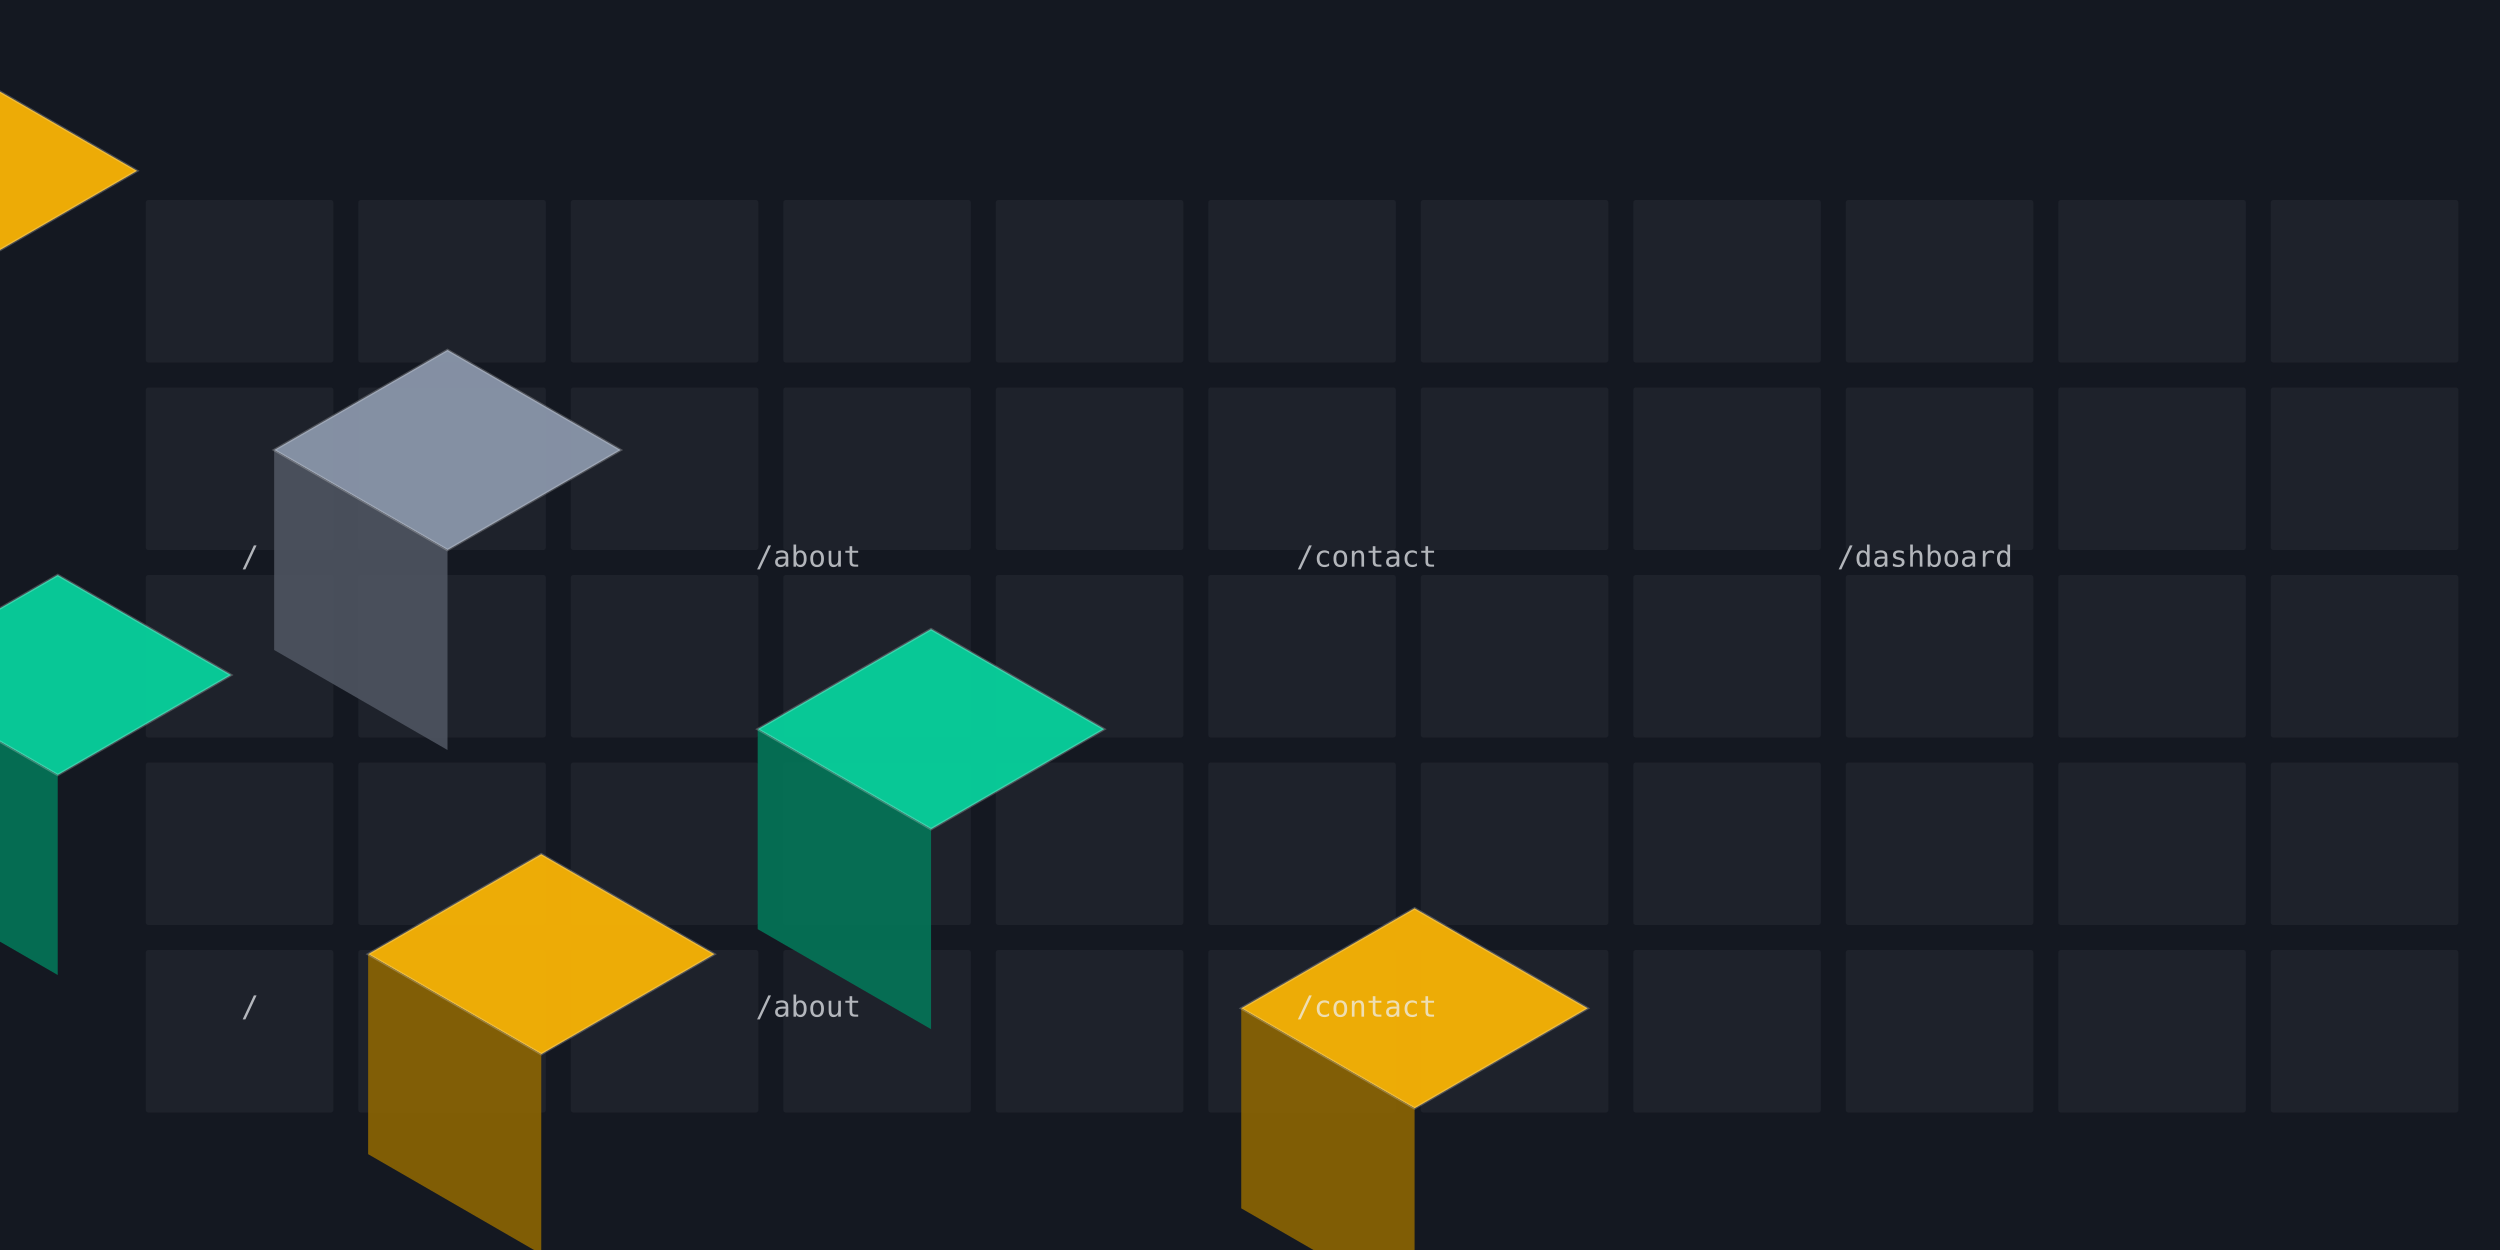
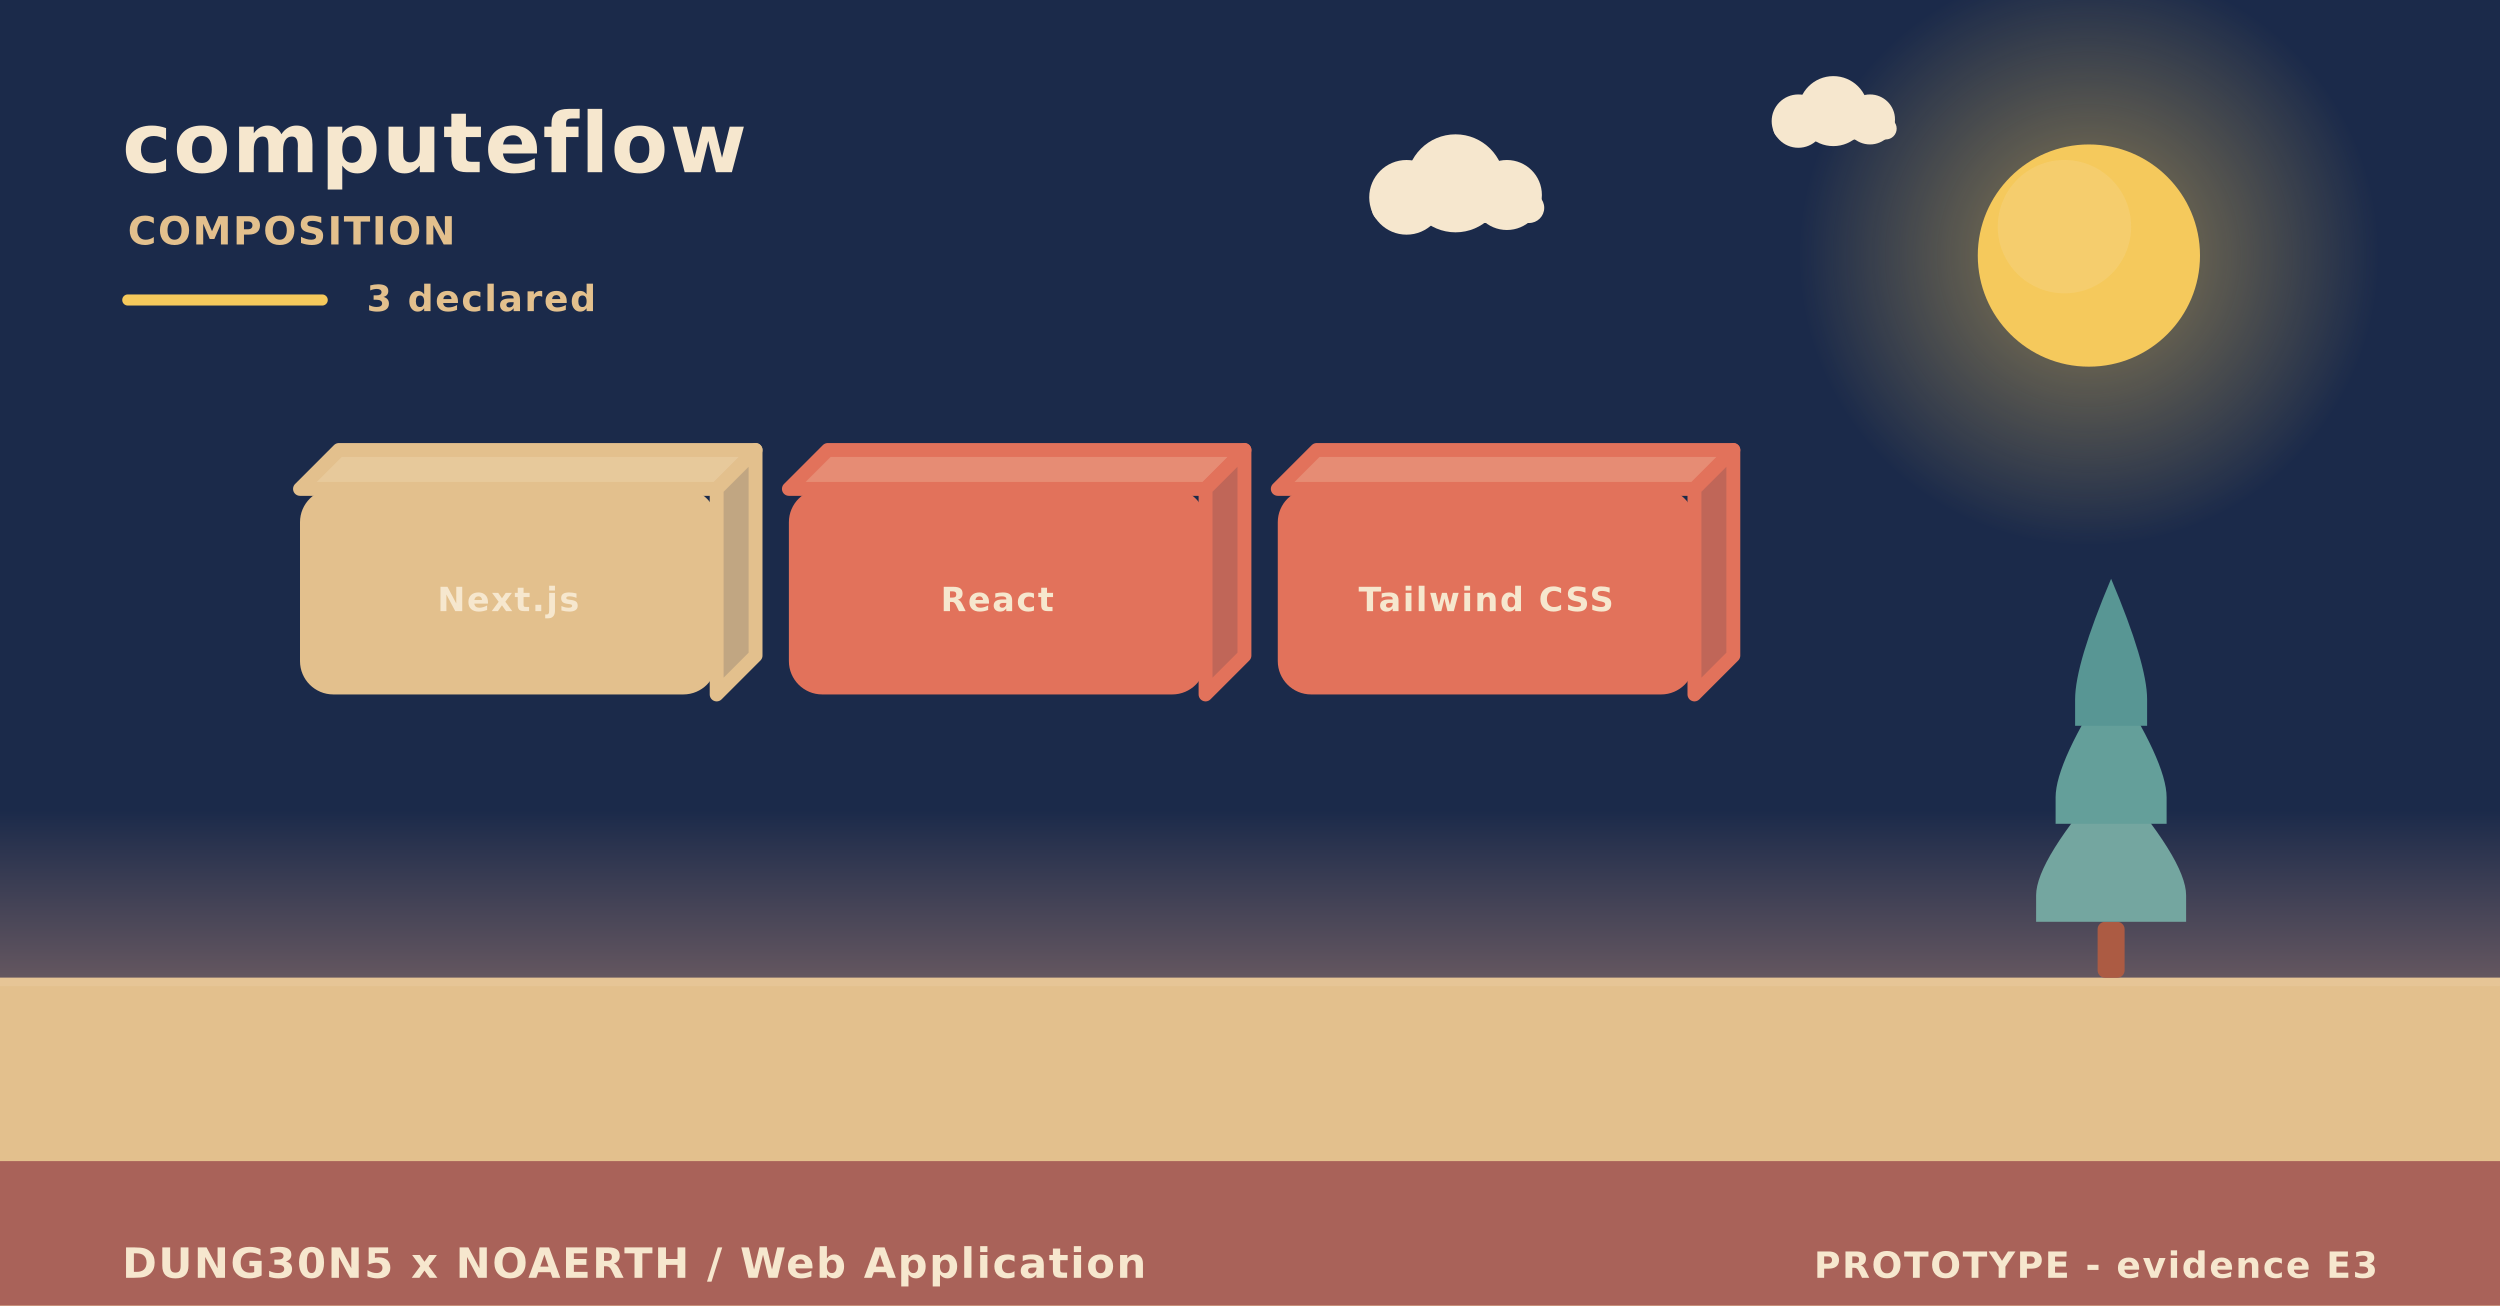
- <svg xmlns="http://www.w3.org/2000/svg" viewBox="0 0 1200 600" width="1200" height="600" role="img" aria-label="computeflow component map">
-   <rect width="1200" height="600" fill="#141821" />
-   <defs>
-     <linearGradient id="gc" x1="0" y1="0" x2="1" y2="1">
-       <stop offset="0%" stop-color="#ffb703" />
-       <stop offset="100%" stop-color="#8d99ae" />
-     </linearGradient>
-   </defs>
-   <rect x="70.00" y="96.00" width="90.00" height="78.00" rx="1.20" fill="#eef1f6" opacity="0.05" />
-   <rect x="172.00" y="96.00" width="90.00" height="78.00" rx="1.20" fill="#eef1f6" opacity="0.05" />
-   <rect x="274.00" y="96.00" width="90.00" height="78.00" rx="1.20" fill="#eef1f6" opacity="0.05" />
-   <rect x="376.00" y="96.00" width="90.00" height="78.00" rx="1.20" fill="#eef1f6" opacity="0.05" />
-   <rect x="478.00" y="96.00" width="90.00" height="78.00" rx="1.20" fill="#eef1f6" opacity="0.05" />
-   <rect x="580.00" y="96.00" width="90.00" height="78.00" rx="1.20" fill="#eef1f6" opacity="0.05" />
-   <rect x="682.00" y="96.00" width="90.00" height="78.00" rx="1.20" fill="#eef1f6" opacity="0.05" />
-   <rect x="784.00" y="96.00" width="90.00" height="78.00" rx="1.20" fill="#eef1f6" opacity="0.05" />
-   <rect x="886.00" y="96.00" width="90.00" height="78.00" rx="1.20" fill="#eef1f6" opacity="0.05" />
-   <rect x="988.00" y="96.00" width="90.00" height="78.00" rx="1.20" fill="#eef1f6" opacity="0.05" />
-   <rect x="1090.00" y="96.00" width="90.00" height="78.00" rx="1.20" fill="#eef1f6" opacity="0.05" />
-   <rect x="70.00" y="186.00" width="90.00" height="78.00" rx="1.20" fill="#eef1f6" opacity="0.05" />
-   <rect x="172.00" y="186.00" width="90.00" height="78.00" rx="1.20" fill="#eef1f6" opacity="0.05" />
-   <rect x="274.00" y="186.00" width="90.00" height="78.00" rx="1.20" fill="#eef1f6" opacity="0.05" />
-   <rect x="376.00" y="186.00" width="90.00" height="78.00" rx="1.20" fill="#eef1f6" opacity="0.05" />
-   <rect x="478.00" y="186.00" width="90.00" height="78.00" rx="1.20" fill="#eef1f6" opacity="0.05" />
-   <rect x="580.00" y="186.00" width="90.00" height="78.00" rx="1.20" fill="#eef1f6" opacity="0.05" />
-   <rect x="682.00" y="186.00" width="90.00" height="78.00" rx="1.20" fill="#eef1f6" opacity="0.05" />
-   <rect x="784.00" y="186.00" width="90.00" height="78.00" rx="1.20" fill="#eef1f6" opacity="0.05" />
-   <rect x="886.00" y="186.00" width="90.00" height="78.00" rx="1.20" fill="#eef1f6" opacity="0.05" />
-   <rect x="988.00" y="186.00" width="90.00" height="78.00" rx="1.20" fill="#eef1f6" opacity="0.05" />
-   <rect x="1090.00" y="186.00" width="90.00" height="78.00" rx="1.20" fill="#eef1f6" opacity="0.05" />
-   <rect x="70.00" y="276.00" width="90.00" height="78.00" rx="1.20" fill="#eef1f6" opacity="0.05" />
-   <rect x="172.00" y="276.00" width="90.00" height="78.00" rx="1.20" fill="#eef1f6" opacity="0.05" />
-   <rect x="274.00" y="276.00" width="90.00" height="78.00" rx="1.20" fill="#eef1f6" opacity="0.05" />
-   <rect x="376.00" y="276.00" width="90.00" height="78.00" rx="1.20" fill="#eef1f6" opacity="0.05" />
-   <rect x="478.00" y="276.00" width="90.00" height="78.00" rx="1.20" fill="#eef1f6" opacity="0.05" />
-   <rect x="580.00" y="276.00" width="90.00" height="78.00" rx="1.20" fill="#eef1f6" opacity="0.05" />
-   <rect x="682.00" y="276.00" width="90.00" height="78.00" rx="1.20" fill="#eef1f6" opacity="0.05" />
-   <rect x="784.00" y="276.00" width="90.00" height="78.00" rx="1.20" fill="#eef1f6" opacity="0.05" />
-   <rect x="886.00" y="276.00" width="90.00" height="78.00" rx="1.20" fill="#eef1f6" opacity="0.05" />
-   <rect x="988.00" y="276.00" width="90.00" height="78.00" rx="1.20" fill="#eef1f6" opacity="0.05" />
-   <rect x="1090.00" y="276.00" width="90.00" height="78.00" rx="1.20" fill="#eef1f6" opacity="0.05" />
-   <rect x="70.00" y="366.00" width="90.00" height="78.00" rx="1.20" fill="#eef1f6" opacity="0.05" />
-   <rect x="172.00" y="366.00" width="90.00" height="78.00" rx="1.20" fill="#eef1f6" opacity="0.05" />
-   <rect x="274.00" y="366.00" width="90.00" height="78.00" rx="1.20" fill="#eef1f6" opacity="0.05" />
-   <rect x="376.00" y="366.00" width="90.00" height="78.00" rx="1.20" fill="#eef1f6" opacity="0.05" />
-   <rect x="478.00" y="366.00" width="90.00" height="78.00" rx="1.20" fill="#eef1f6" opacity="0.05" />
-   <rect x="580.00" y="366.00" width="90.00" height="78.00" rx="1.20" fill="#eef1f6" opacity="0.05" />
-   <rect x="682.00" y="366.00" width="90.00" height="78.00" rx="1.20" fill="#eef1f6" opacity="0.05" />
-   <rect x="784.00" y="366.00" width="90.00" height="78.00" rx="1.20" fill="#eef1f6" opacity="0.05" />
-   <rect x="886.00" y="366.00" width="90.00" height="78.00" rx="1.20" fill="#eef1f6" opacity="0.05" />
-   <rect x="988.00" y="366.00" width="90.00" height="78.00" rx="1.20" fill="#eef1f6" opacity="0.05" />
-   <rect x="1090.00" y="366.00" width="90.00" height="78.00" rx="1.20" fill="#eef1f6" opacity="0.05" />
-   <rect x="70.00" y="456.00" width="90.00" height="78.00" rx="1.20" fill="#eef1f6" opacity="0.05" />
-   <rect x="172.00" y="456.00" width="90.00" height="78.00" rx="1.20" fill="#eef1f6" opacity="0.05" />
-   <rect x="274.00" y="456.00" width="90.00" height="78.00" rx="1.20" fill="#eef1f6" opacity="0.05" />
-   <rect x="376.00" y="456.00" width="90.00" height="78.00" rx="1.20" fill="#eef1f6" opacity="0.05" />
-   <rect x="478.00" y="456.00" width="90.00" height="78.00" rx="1.20" fill="#eef1f6" opacity="0.05" />
-   <rect x="580.00" y="456.00" width="90.00" height="78.00" rx="1.20" fill="#eef1f6" opacity="0.05" />
-   <rect x="682.00" y="456.00" width="90.00" height="78.00" rx="1.20" fill="#eef1f6" opacity="0.05" />
-   <rect x="784.00" y="456.00" width="90.00" height="78.00" rx="1.20" fill="#eef1f6" opacity="0.05" />
-   <rect x="886.00" y="456.00" width="90.00" height="78.00" rx="1.20" fill="#eef1f6" opacity="0.05" />
-   <rect x="988.00" y="456.00" width="90.00" height="78.00" rx="1.20" fill="#eef1f6" opacity="0.05" />
-   <rect x="1090.00" y="456.00" width="90.00" height="78.00" rx="1.20" fill="#eef1f6" opacity="0.05" />
-   <g transform="rotate(0 120 140)">
-     <polygon points="-17.3,34.0 65.8,82.0 -17.3,130.0 -100.5,82.0" fill="#ffb703" opacity="0.92" />
-     <polygon points="-100.5,82.0 -17.3,130.0 -17.3,226.0 -100.5,178.0" fill="#8c6502" opacity="0.9" />
-     <polygon points="-17.3,34.0 65.8,82.0 -17.3,130.0 -100.5,82.0" fill="none" stroke="rgba(255,255,255,0.220)" stroke-width="1.2" />
-     <animateTransform attributeName="transform" type="rotate" values="-32.0 0.00 0.00 0.0 0.00 0.00" dur="5.25s" begin="0.0s" repeatCount="indefinite" />
+ <svg xmlns="http://www.w3.org/2000/svg" width="900" height="470" viewBox="0 0 900 470" role="img" aria-label="computeflow - how it is composed">
+   <linearGradient id="skyc" x1="0" y1="0" x2="0" y2="1">
+     <stop offset="0" stop-color="#1b2a4a" />
+     <stop offset="0.62" stop-color="#1b2a4a" />
+     <stop offset="1" stop-color="#f3ad8a" />
+   </linearGradient>
+   <rect width="900" height="470" fill="url(#skyc)" />
+   <radialGradient id="sunc">
+     <stop offset="0.35" stop-color="#f5c95c" stop-opacity="0.34" />
+     <stop offset="1" stop-color="#f5c95c" stop-opacity="0" />
+   </radialGradient>
+   <circle cx="752" cy="92" r="104" fill="url(#sunc)" />
+   <circle cx="752" cy="92" r="40" fill="#f5c95c" />
+   <circle cx="743.2" cy="81.6" r="24" fill="#f5d27e" opacity="0.5" />
+   <g>
+     <circle cx="524" cy="66" r="17.64" fill="#f6e7ce" />
+     <circle cx="506.36" cy="71.04" r="13.44" fill="#f6e7ce" />
+     <circle cx="542.48" cy="70.2" r="12.6" fill="#f6e7ce" />
+     <rect x="493.76" y="69.36" width="62.16" height="10.92" rx="5.46" fill="#f6e7ce" />
+     <animateTransform attributeName="transform" type="translate" values="0 0;24 0;0 0" dur="36s" begin="0s" repeatCount="indefinite" />
  </g>
-   <text x="120" y="272" font-family="ui-monospace,Menlo,monospace" font-size="14" fill="rgba(238,241,246,0.720)" text-anchor="middle">/</text>
-   <g transform="rotate(0 388 140)">
-     <polygon points="214.8,168.0 297.9,216.0 214.8,264.0 131.6,216.0" fill="#8d99ae" opacity="0.92" />
-     <polygon points="131.6,216.0 214.8,264.0 214.8,360.0 131.6,312.0" fill="#4e5460" opacity="0.9" />
-     <polygon points="214.8,168.0 297.9,216.0 214.8,264.0 131.6,216.0" fill="none" stroke="rgba(255,255,255,0.220)" stroke-width="1.2" />
-     <animateTransform attributeName="transform" type="rotate" values="-32.0 0.00 0.00 0.0 0.00 0.00" dur="5.25s" begin="0.4s" repeatCount="indefinite" />
+   <g>
+     <circle cx="660" cy="40" r="12.6" fill="#f6e7ce" />
+     <circle cx="647.4" cy="43.6" r="9.6" fill="#f6e7ce" />
+     <circle cx="673.2" cy="43" r="9" fill="#f6e7ce" />
+     <rect x="638.4" y="42.4" width="44.4" height="7.8" rx="3.9" fill="#f6e7ce" />
+     <animateTransform attributeName="transform" type="translate" values="0 0;-18 0;0 0" dur="46s" begin="3s" repeatCount="indefinite" />
  </g>
-   <text x="388" y="272" font-family="ui-monospace,Menlo,monospace" font-size="14" fill="rgba(238,241,246,0.720)" text-anchor="middle">/about</text>
-   <g transform="rotate(0 656 140)">
-     <polygon points="446.9,302.0 530.0,350.0 446.9,398.0 363.7,350.0" fill="#06d6a0" opacity="0.92" />
-     <polygon points="363.7,350.0 446.9,398.0 446.9,494.0 363.7,446.0" fill="#037658" opacity="0.9" />
-     <polygon points="446.9,302.0 530.0,350.0 446.9,398.0 363.7,350.0" fill="none" stroke="rgba(255,255,255,0.220)" stroke-width="1.2" />
-     <animateTransform attributeName="transform" type="rotate" values="-32.0 0.00 0.00 0.0 0.00 0.00" dur="5.25s" begin="0.8s" repeatCount="indefinite" />
+   <rect x="0" y="352" width="900" height="118" fill="#e3c08d" />
+   <rect x="0" y="352" width="900" height="3" fill="#e6c596" />
+   <text x="44" y="62" font-family="Verdana,DejaVu Sans,sans-serif" font-size="30" font-weight="700" letter-spacing="0.6" fill="#f6e7ce" text-anchor="start">computeflow</text>
+   <text x="46" y="88" font-family="Verdana,DejaVu Sans,sans-serif" font-size="14" font-weight="700" letter-spacing="0.6" fill="#e3c08d" text-anchor="start">COMPOSITION</text>
+   <rect x="44" y="106" width="74" height="4" rx="2" fill="#f5c95c" />
+   <text x="132" y="112" font-family="Verdana,DejaVu Sans,sans-serif" font-size="13" font-weight="700" letter-spacing="0.6" fill="#e3c08d" text-anchor="start">3 declared</text>
+   <g>
+     <path d="M108,176 L258,176 L272,162 L122,162 Z" fill="#e7c99b" stroke="#e3c08d" stroke-width="5" stroke-linejoin="round" />
+     <path d="M258,176 L272,162 L272,236 L258,250 Z" fill="#c1a682" stroke="#e3c08d" stroke-width="5" stroke-linejoin="round" />
+     <rect x="108" y="176" width="150" height="74" rx="12" fill="#e3c08d" />
+     <animateTransform attributeName="transform" type="translate" values="0 10;0 0" dur="0.75s" begin="0s" fill="freeze" />
  </g>
-   <text x="656" y="272" font-family="ui-monospace,Menlo,monospace" font-size="14" fill="rgba(238,241,246,0.720)" text-anchor="middle">/contact</text>
-   <g transform="rotate(0 924 140)">
-     <polygon points="679.0,436.0 762.1,484.0 679.0,532.0 595.8,484.0" fill="#ffb703" opacity="0.92" />
-     <polygon points="595.8,484.0 679.0,532.0 679.0,628.0 595.8,580.0" fill="#8c6502" opacity="0.9" />
-     <polygon points="679.0,436.0 762.1,484.0 679.0,532.0 595.8,484.0" fill="none" stroke="rgba(255,255,255,0.220)" stroke-width="1.2" />
-     <animateTransform attributeName="transform" type="rotate" values="-32.0 0.00 0.00 0.0 0.00 0.00" dur="5.25s" begin="1.2s" repeatCount="indefinite" />
+   <text x="183" y="220" font-family="Verdana,DejaVu Sans,sans-serif" font-size="12" font-weight="700" letter-spacing="0.6" fill="#f6e7ce" text-anchor="middle">Next.js</text>
+   <g>
+     <path d="M284,176 L434,176 L448,162 L298,162 Z" fill="#e68c74" stroke="#e2725b" stroke-width="5" stroke-linejoin="round" />
+     <path d="M434,176 L448,162 L448,236 L434,250 Z" fill="#c06658" stroke="#e2725b" stroke-width="5" stroke-linejoin="round" />
+     <rect x="284" y="176" width="150" height="74" rx="12" fill="#e2725b" />
+     <animateTransform attributeName="transform" type="translate" values="0 10;0 0" dur="0.75s" begin="0.16s" fill="freeze" />
  </g>
-   <text x="924" y="272" font-family="ui-monospace,Menlo,monospace" font-size="14" fill="rgba(238,241,246,0.720)" text-anchor="middle">/dashboard</text>
-   <g transform="rotate(0 120 356)">
-     <polygon points="-204.4,142.0 -121.2,190.0 -204.4,238.0 -287.5,190.0" fill="#8d99ae" opacity="0.92" />
-     <polygon points="-287.5,190.0 -204.4,238.0 -204.4,334.0 -287.5,286.0" fill="#4e5460" opacity="0.9" />
-     <polygon points="-204.4,142.0 -121.2,190.0 -204.4,238.0 -287.5,190.0" fill="none" stroke="rgba(255,255,255,0.220)" stroke-width="1.2" />
-     <animateTransform attributeName="transform" type="rotate" values="-32.0 0.00 0.00 0.0 0.00 0.00" dur="5.25s" begin="1.6s" repeatCount="indefinite" />
+   <text x="359" y="220" font-family="Verdana,DejaVu Sans,sans-serif" font-size="12" font-weight="700" letter-spacing="0.6" fill="#f6e7ce" text-anchor="middle">React</text>
+   <g>
+     <path d="M460,176 L610,176 L624,162 L474,162 Z" fill="#e68c74" stroke="#e2725b" stroke-width="5" stroke-linejoin="round" />
+     <path d="M610,176 L624,162 L624,236 L610,250 Z" fill="#c06658" stroke="#e2725b" stroke-width="5" stroke-linejoin="round" />
+     <rect x="460" y="176" width="150" height="74" rx="12" fill="#e2725b" />
+     <animateTransform attributeName="transform" type="translate" values="0 10;0 0" dur="0.75s" begin="0.32s" fill="freeze" />
  </g>
-   <text x="120" y="488" font-family="ui-monospace,Menlo,monospace" font-size="14" fill="rgba(238,241,246,0.720)" text-anchor="middle">/</text>
-   <g transform="rotate(0 388 356)">
-     <polygon points="27.7,276.0 110.9,324.0 27.7,372.0 -55.4,324.0" fill="#06d6a0" opacity="0.92" />
-     <polygon points="-55.4,324.0 27.7,372.0 27.7,468.0 -55.4,420.0" fill="#037658" opacity="0.9" />
-     <polygon points="27.7,276.0 110.9,324.0 27.7,372.0 -55.4,324.0" fill="none" stroke="rgba(255,255,255,0.220)" stroke-width="1.2" />
-     <animateTransform attributeName="transform" type="rotate" values="-32.0 0.00 0.00 0.0 0.00 0.00" dur="5.25s" begin="2.0s" repeatCount="indefinite" />
-   </g>
-   <text x="388" y="488" font-family="ui-monospace,Menlo,monospace" font-size="14" fill="rgba(238,241,246,0.720)" text-anchor="middle">/about</text>
-   <g transform="rotate(0 656 356)">
-     <polygon points="259.8,410.0 342.9,458.0 259.8,506.0 176.7,458.0" fill="#ffb703" opacity="0.92" />
-     <polygon points="176.7,458.0 259.8,506.0 259.8,602.0 176.7,554.0" fill="#8c6502" opacity="0.9" />
-     <polygon points="259.8,410.0 342.9,458.0 259.8,506.0 176.7,458.0" fill="none" stroke="rgba(255,255,255,0.220)" stroke-width="1.2" />
-     <animateTransform attributeName="transform" type="rotate" values="-32.0 0.00 0.00 0.0 0.00 0.00" dur="5.25s" begin="2.4s" repeatCount="indefinite" />
-   </g>
-   <text x="656" y="488" font-family="ui-monospace,Menlo,monospace" font-size="14" fill="rgba(238,241,246,0.720)" text-anchor="middle">/contact</text>
+   <text x="535" y="220" font-family="Verdana,DejaVu Sans,sans-serif" font-size="12" font-weight="700" letter-spacing="0.6" fill="#f6e7ce" text-anchor="middle">Tailwind CSS</text>
+   <rect x="755.14" y="331.84" width="9.72" height="20.16" rx="2.7" fill="#ac5b43" />
+   <path d="M760,278.92 Q733,309.61 733,322.31 Q733,331.84 733,331.84 L787,331.84 Q787,331.84 787,322.31 Q787,309.61 760,278.92 Z" fill="#74a6a0" />
+   <path d="M760,243.64 Q740.02,274.33 740.02,287.03 Q740.02,296.56 740.02,296.56 L779.98,296.56 Q779.98,296.56 779.98,287.03 Q779.98,274.33 760,243.64 Z" fill="#649f9a" />
+   <path d="M760,208.36 Q747.04,239.05 747.04,251.75 Q747.04,261.28 747.04,261.28 L772.96,261.28 Q772.96,261.28 772.96,251.75 Q772.96,239.05 760,208.36 Z" fill="#589694" />
+   <rect x="0" y="418" width="900" height="52" rx="0" fill="#a65c56" opacity="0.94" />
+   <text x="44" y="460" font-family="Verdana,DejaVu Sans,sans-serif" font-size="15" font-weight="700" letter-spacing="0.6" fill="#f6e7ce" text-anchor="start">DUNG30N5 x NOAERTH  /  Web Application</text>
+   <text x="856" y="460" font-family="Verdana,DejaVu Sans,sans-serif" font-size="13" font-weight="700" letter-spacing="0.6" fill="#f6e7ce" text-anchor="end">PROTOTYPE  -  evidence E3</text>
</svg>
